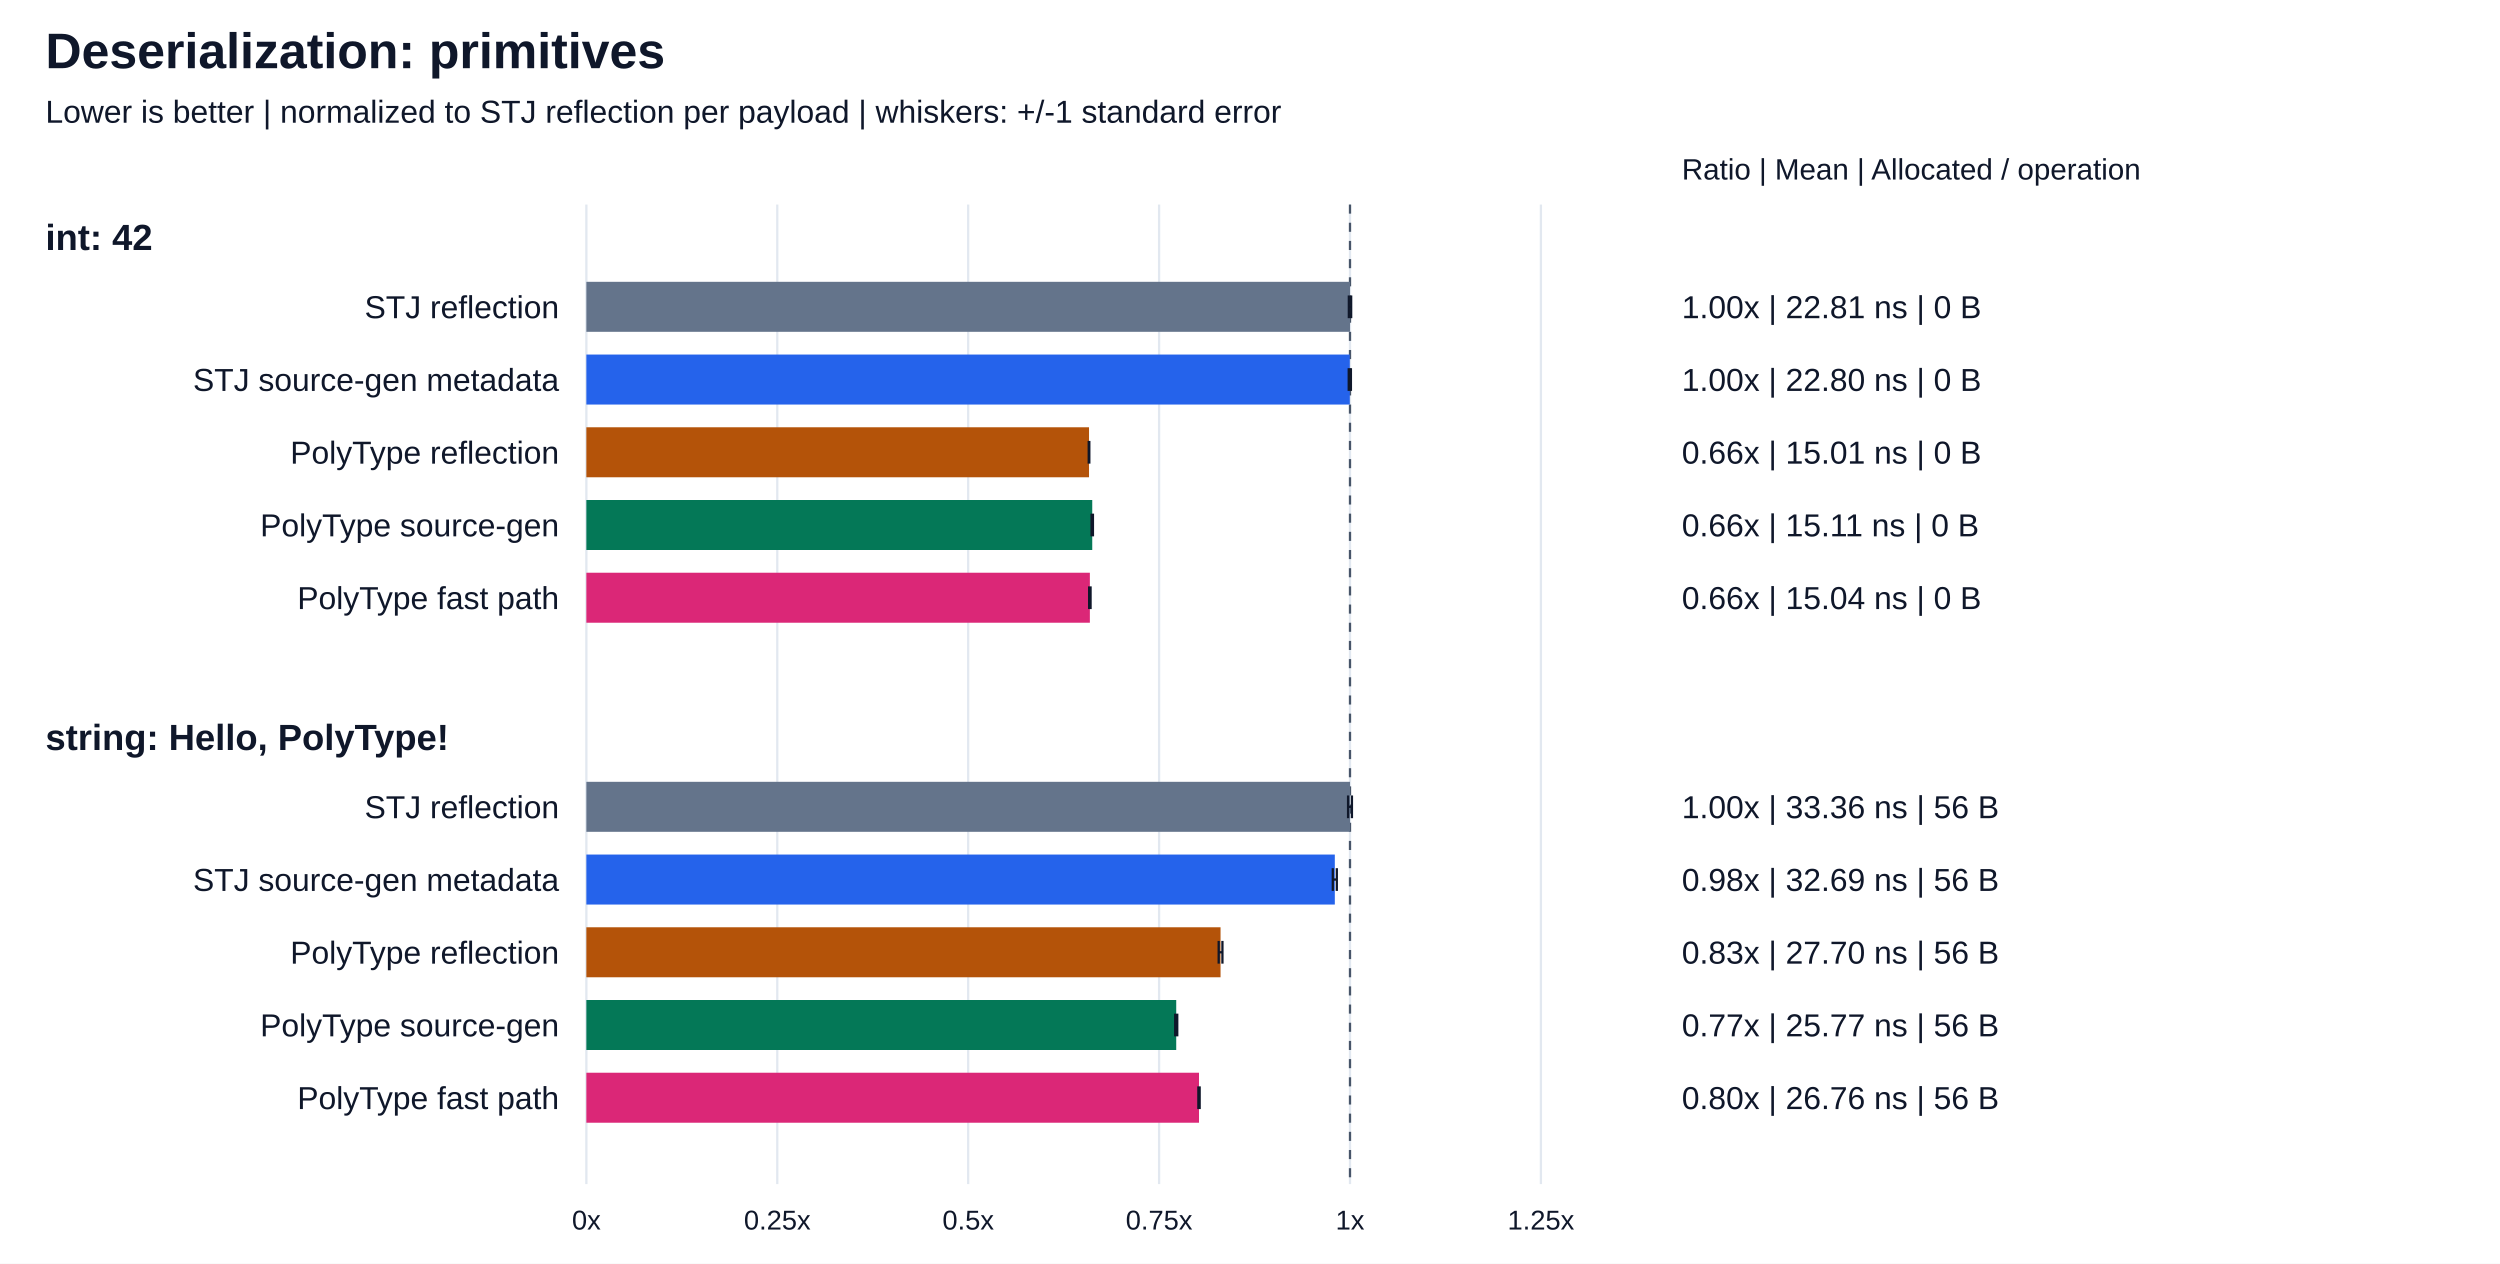
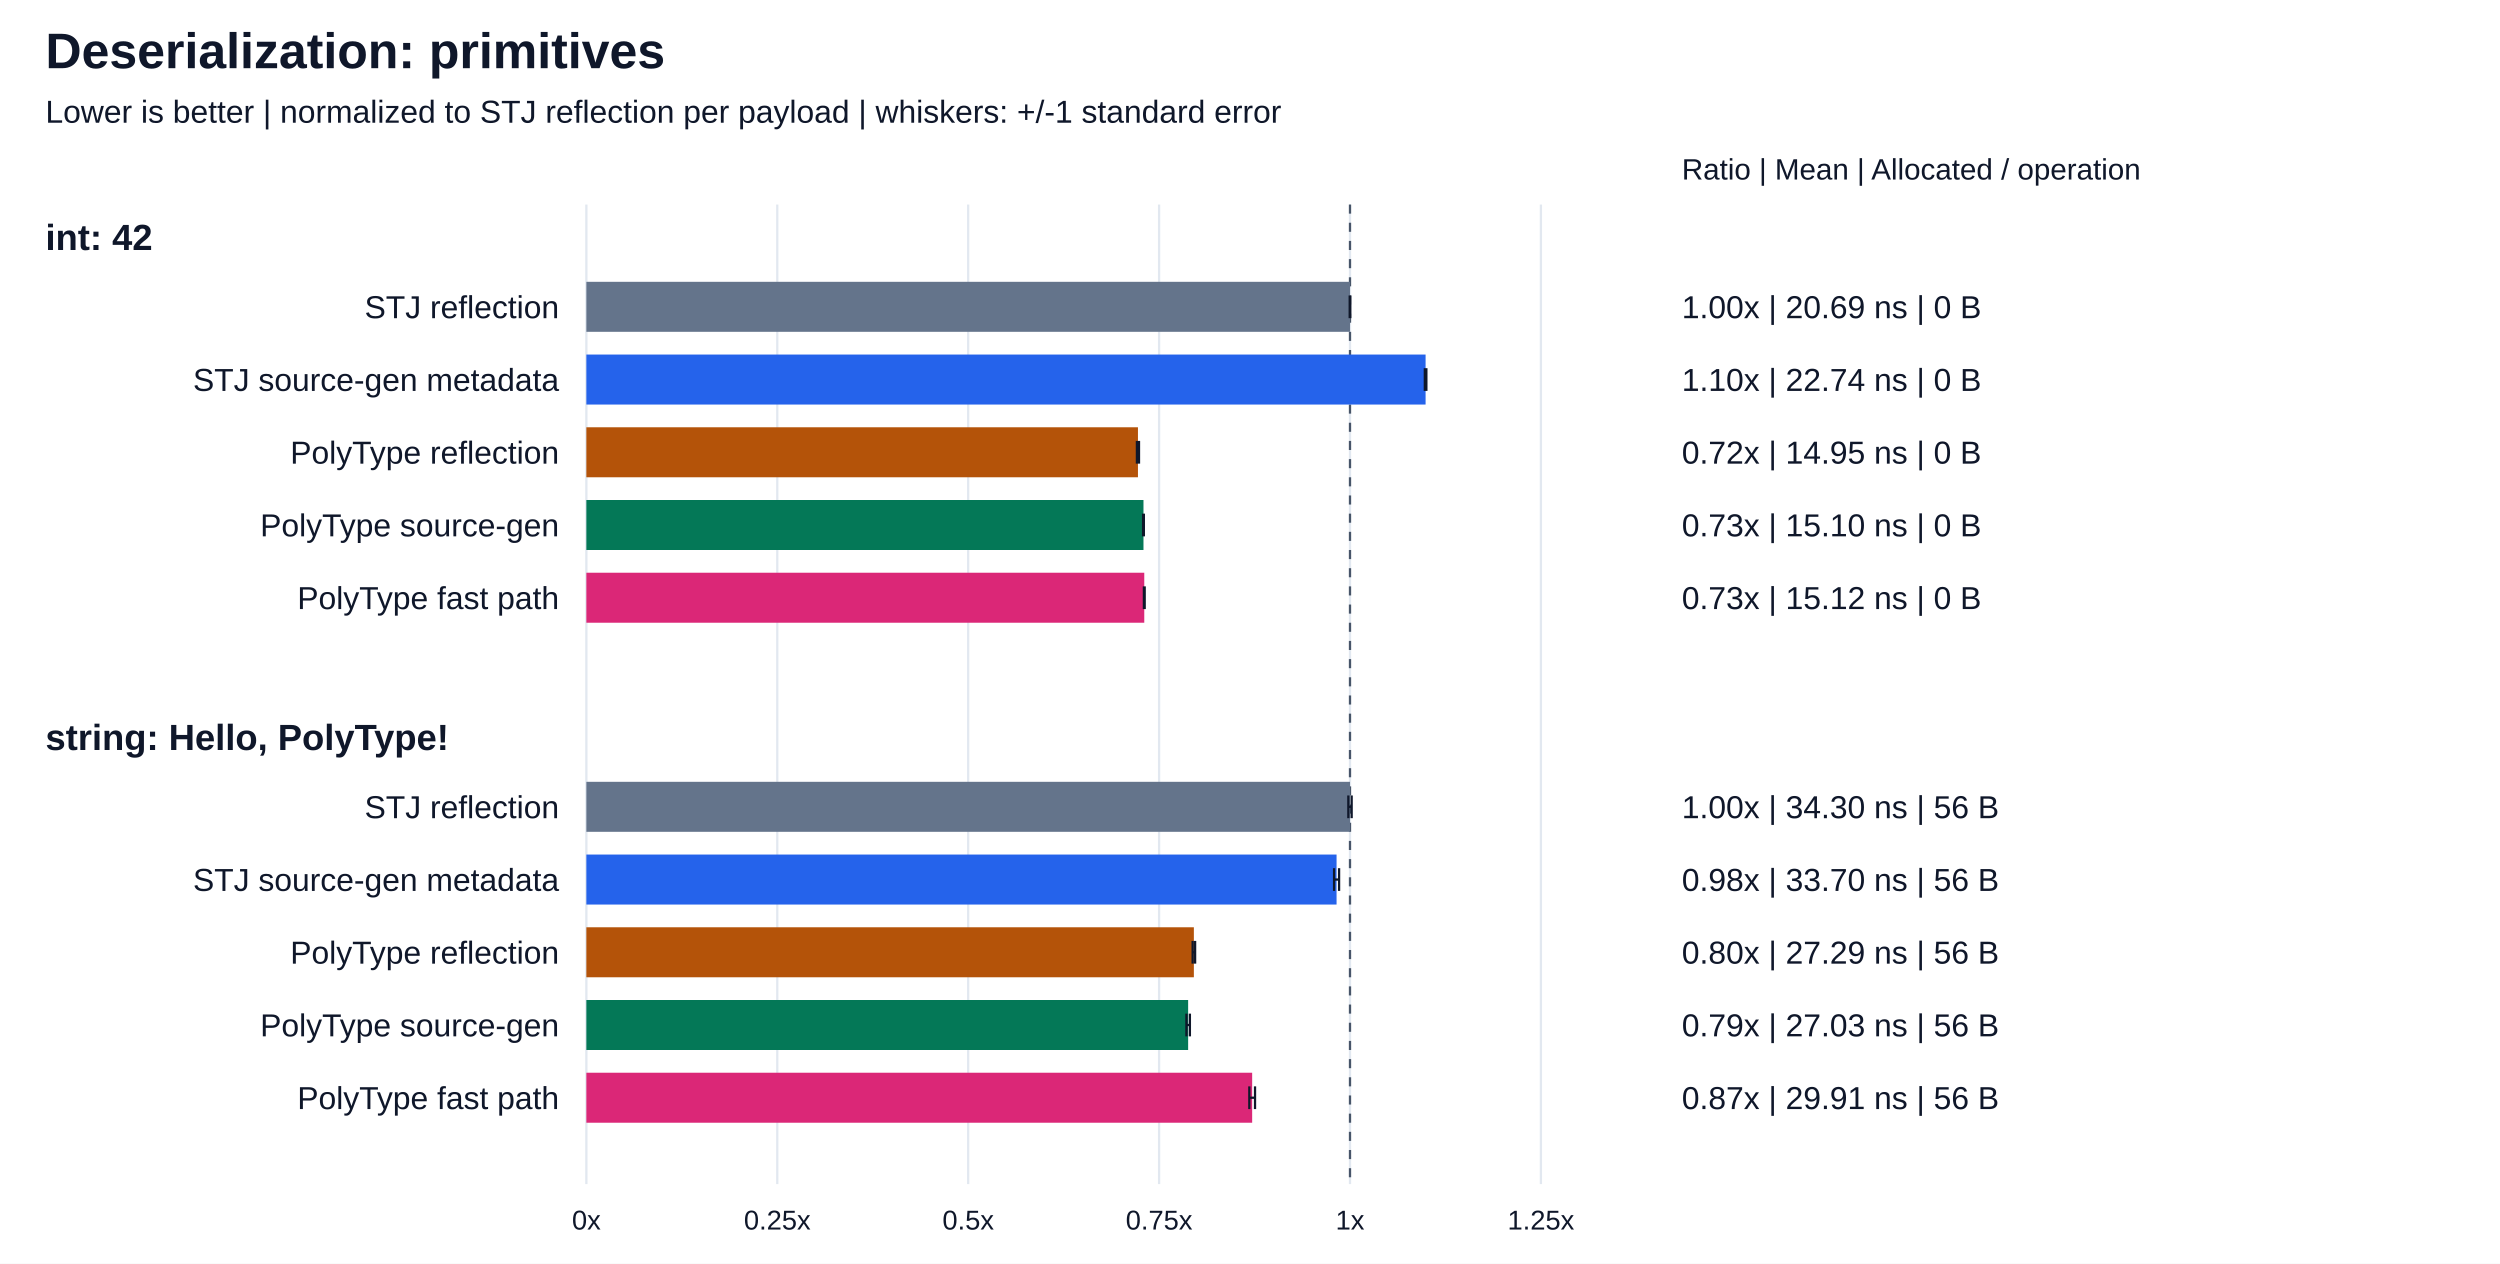
<svg xmlns="http://www.w3.org/2000/svg" width="1100" height="556" viewBox="0 0 1100 556" role="img" aria-labelledby="title desc">
  <rect width="100%" height="100%" fill="#ffffff" />
  <g font-family="Arial, sans-serif" font-size="14" fill="#0f172a">
    <text x="20" y="30" font-size="22" font-weight="bold">Deserialization: primitives</text>
    <text x="20" y="54">Lower is better | normalized to STJ reflection per payload | whiskers: +/-1 standard error</text>
    <text x="740" y="79" font-size="13">Ratio | Mean | Allocated / operation</text>
    <line x1="258.00" y1="90" x2="258.00" y2="521" stroke="#e2e8f0" />
    <text x="258.00" y="541" text-anchor="middle" font-size="12">0x</text>
    <line x1="342.00" y1="90" x2="342.00" y2="521" stroke="#e2e8f0" />
    <text x="342.00" y="541" text-anchor="middle" font-size="12">0.25x</text>
    <line x1="426.00" y1="90" x2="426.00" y2="521" stroke="#e2e8f0" />
    <text x="426.00" y="541" text-anchor="middle" font-size="12">0.5x</text>
    <line x1="510.00" y1="90" x2="510.00" y2="521" stroke="#e2e8f0" />
    <text x="510.00" y="541" text-anchor="middle" font-size="12">0.75x</text>
    <line x1="594.00" y1="90" x2="594.00" y2="521" stroke="#e2e8f0" />
    <text x="594.00" y="541" text-anchor="middle" font-size="12">1x</text>
    <line x1="678.00" y1="90" x2="678.00" y2="521" stroke="#e2e8f0" />
    <text x="678.00" y="541" text-anchor="middle" font-size="12">1.25x</text>
    <line x1="594.00" y1="90" x2="594.00" y2="521" stroke="#475569" stroke-dasharray="4 4" />
    <text x="20" y="110" font-weight="bold" font-size="16">int: 42</text>
    <text x="246" y="140" text-anchor="end">STJ reflection</text>
    <rect x="258" y="124" width="336.00" height="22" fill="#64748b" />
-     <path d="M 593.49 135 H 594.51 M 593.49 130 V 140 M 594.51 130 V 140" stroke="#0f172a" fill="none" />
-     <text x="740" y="140">1.00x | 22.81 ns | 0 B</text>
+     <path d="M 593.87 135 H 594.13 M 593.87 130 V 140 M 594.13 130 V 140" stroke="#0f172a" fill="none" />
+     <text x="740" y="140">1.00x | 20.69 ns | 0 B</text>
    <text x="246" y="172" text-anchor="end">STJ source-gen metadata</text>
-     <rect x="258" y="156" width="335.92" height="22" fill="#2563eb" />
-     <path d="M 593.44 167 H 594.40 M 593.44 162 V 172 M 594.40 162 V 172" stroke="#0f172a" fill="none" />
-     <text x="740" y="172">1.00x | 22.80 ns | 0 B</text>
+     <rect x="258" y="156" width="369.26" height="22" fill="#2563eb" />
+     <path d="M 626.92 167 H 627.60 M 626.92 162 V 172 M 627.60 162 V 172" stroke="#0f172a" fill="none" />
+     <text x="740" y="172">1.10x | 22.74 ns | 0 B</text>
    <text x="246" y="204" text-anchor="end">PolyType reflection</text>
-     <rect x="258" y="188" width="221.17" height="22" fill="#b45309" />
-     <path d="M 479.04 199 H 479.30 M 479.04 194 V 204 M 479.30 194 V 204" stroke="#0f172a" fill="none" />
-     <text x="740" y="204">0.66x | 15.01 ns | 0 B</text>
+     <rect x="258" y="188" width="242.70" height="22" fill="#b45309" />
+     <path d="M 500.24 199 H 501.16 M 500.24 194 V 204 M 501.16 194 V 204" stroke="#0f172a" fill="none" />
+     <text x="740" y="204">0.72x | 14.95 ns | 0 B</text>
    <text x="246" y="236" text-anchor="end">PolyType source-gen</text>
-     <rect x="258" y="220" width="222.59" height="22" fill="#047857" />
-     <path d="M 480.29 231 H 480.89 M 480.29 226 V 236 M 480.89 226 V 236" stroke="#0f172a" fill="none" />
-     <text x="740" y="236">0.66x | 15.11 ns | 0 B</text>
+     <rect x="258" y="220" width="245.13" height="22" fill="#047857" />
+     <path d="M 502.96 231 H 503.30 M 502.96 226 V 236 M 503.30 226 V 236" stroke="#0f172a" fill="none" />
+     <text x="740" y="236">0.73x | 15.10 ns | 0 B</text>
    <text x="246" y="268" text-anchor="end">PolyType fast path</text>
-     <rect x="258" y="252" width="221.54" height="22" fill="#db2777" />
-     <path d="M 479.22 263 H 479.85 M 479.22 258 V 268 M 479.85 258 V 268" stroke="#0f172a" fill="none" />
-     <text x="740" y="268">0.66x | 15.04 ns | 0 B</text>
+     <rect x="258" y="252" width="245.48" height="22" fill="#db2777" />
+     <path d="M 503.31 263 H 503.66 M 503.31 258 V 268 M 503.66 258 V 268" stroke="#0f172a" fill="none" />
+     <text x="740" y="268">0.73x | 15.12 ns | 0 B</text>
    <text x="20" y="330" font-weight="bold" font-size="16">string: Hello, PolyType!</text>
    <text x="246" y="360" text-anchor="end">STJ reflection</text>
    <rect x="258" y="344" width="336.00" height="22" fill="#64748b" />
-     <path d="M 593.15 355 H 594.85 M 593.15 350 V 360 M 594.85 350 V 360" stroke="#0f172a" fill="none" />
-     <text x="740" y="360">1.00x | 33.36 ns | 56 B</text>
+     <path d="M 593.27 355 H 594.73 M 593.27 350 V 360 M 594.73 350 V 360" stroke="#0f172a" fill="none" />
+     <text x="740" y="360">1.00x | 34.30 ns | 56 B</text>
    <text x="246" y="392" text-anchor="end">STJ source-gen metadata</text>
-     <rect x="258" y="376" width="329.32" height="22" fill="#2563eb" />
-     <path d="M 586.43 387 H 588.20 M 586.43 382 V 392 M 588.20 382 V 392" stroke="#0f172a" fill="none" />
-     <text x="740" y="392">0.98x | 32.69 ns | 56 B</text>
+     <rect x="258" y="376" width="330.09" height="22" fill="#2563eb" />
+     <path d="M 586.99 387 H 589.20 M 586.99 382 V 392 M 589.20 382 V 392" stroke="#0f172a" fill="none" />
+     <text x="740" y="392">0.98x | 33.70 ns | 56 B</text>
    <text x="246" y="424" text-anchor="end">PolyType reflection</text>
-     <rect x="258" y="408" width="279.04" height="22" fill="#b45309" />
-     <path d="M 536.22 419 H 537.87 M 536.22 414 V 424 M 537.87 414 V 424" stroke="#0f172a" fill="none" />
-     <text x="740" y="424">0.83x | 27.70 ns | 56 B</text>
+     <rect x="258" y="408" width="267.30" height="22" fill="#b45309" />
+     <path d="M 524.76 419 H 525.85 M 524.76 414 V 424 M 525.85 414 V 424" stroke="#0f172a" fill="none" />
+     <text x="740" y="424">0.80x | 27.29 ns | 56 B</text>
    <text x="246" y="456" text-anchor="end">PolyType source-gen</text>
-     <rect x="258" y="440" width="259.54" height="22" fill="#047857" />
-     <path d="M 517.08 451 H 517.99 M 517.08 446 V 456 M 517.99 446 V 456" stroke="#0f172a" fill="none" />
-     <text x="740" y="456">0.77x | 25.77 ns | 56 B</text>
+     <rect x="258" y="440" width="264.78" height="22" fill="#047857" />
+     <path d="M 522.02 451 H 523.55 M 522.02 446 V 456 M 523.55 446 V 456" stroke="#0f172a" fill="none" />
+     <text x="740" y="456">0.79x | 27.03 ns | 56 B</text>
    <text x="246" y="488" text-anchor="end">PolyType fast path</text>
-     <rect x="258" y="472" width="269.56" height="22" fill="#db2777" />
-     <path d="M 527.28 483 H 527.85 M 527.28 478 V 488 M 527.85 478 V 488" stroke="#0f172a" fill="none" />
-     <text x="740" y="488">0.80x | 26.76 ns | 56 B</text>
+     <rect x="258" y="472" width="292.95" height="22" fill="#db2777" />
+     <path d="M 549.70 483 H 552.21 M 549.70 478 V 488 M 552.21 478 V 488" stroke="#0f172a" fill="none" />
+     <text x="740" y="488">0.87x | 29.91 ns | 56 B</text>
  </g>
</svg>
